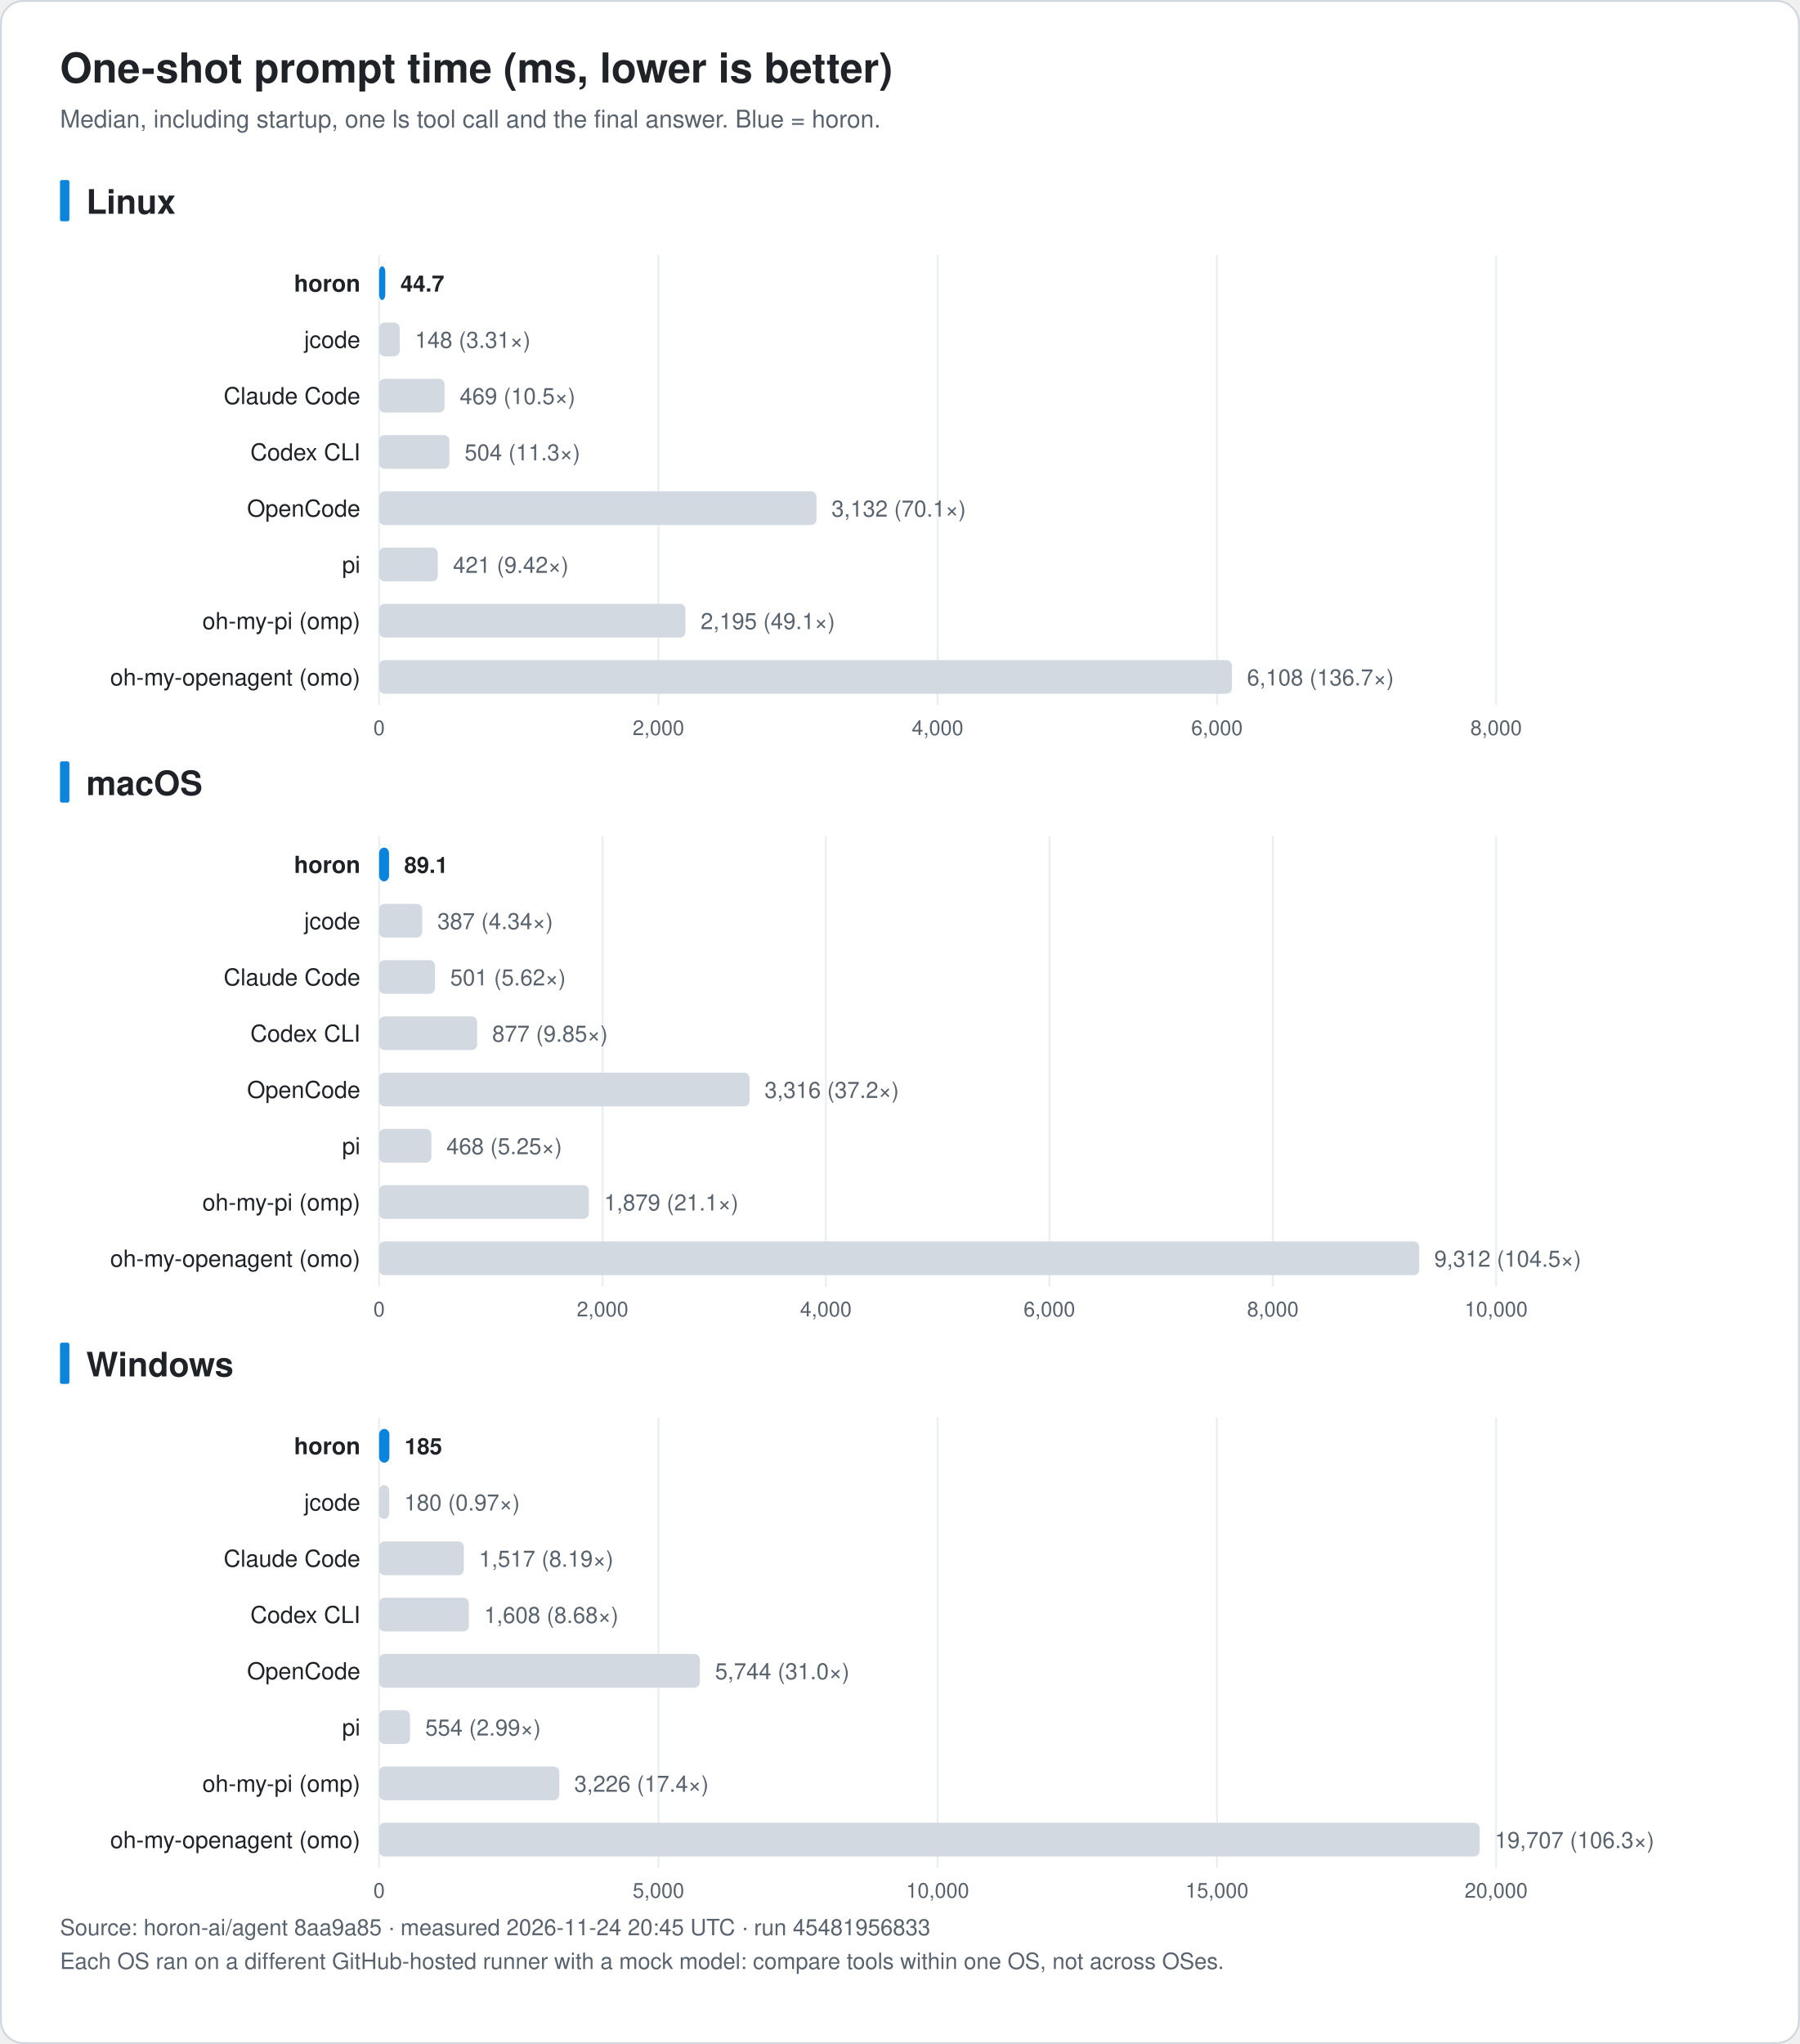
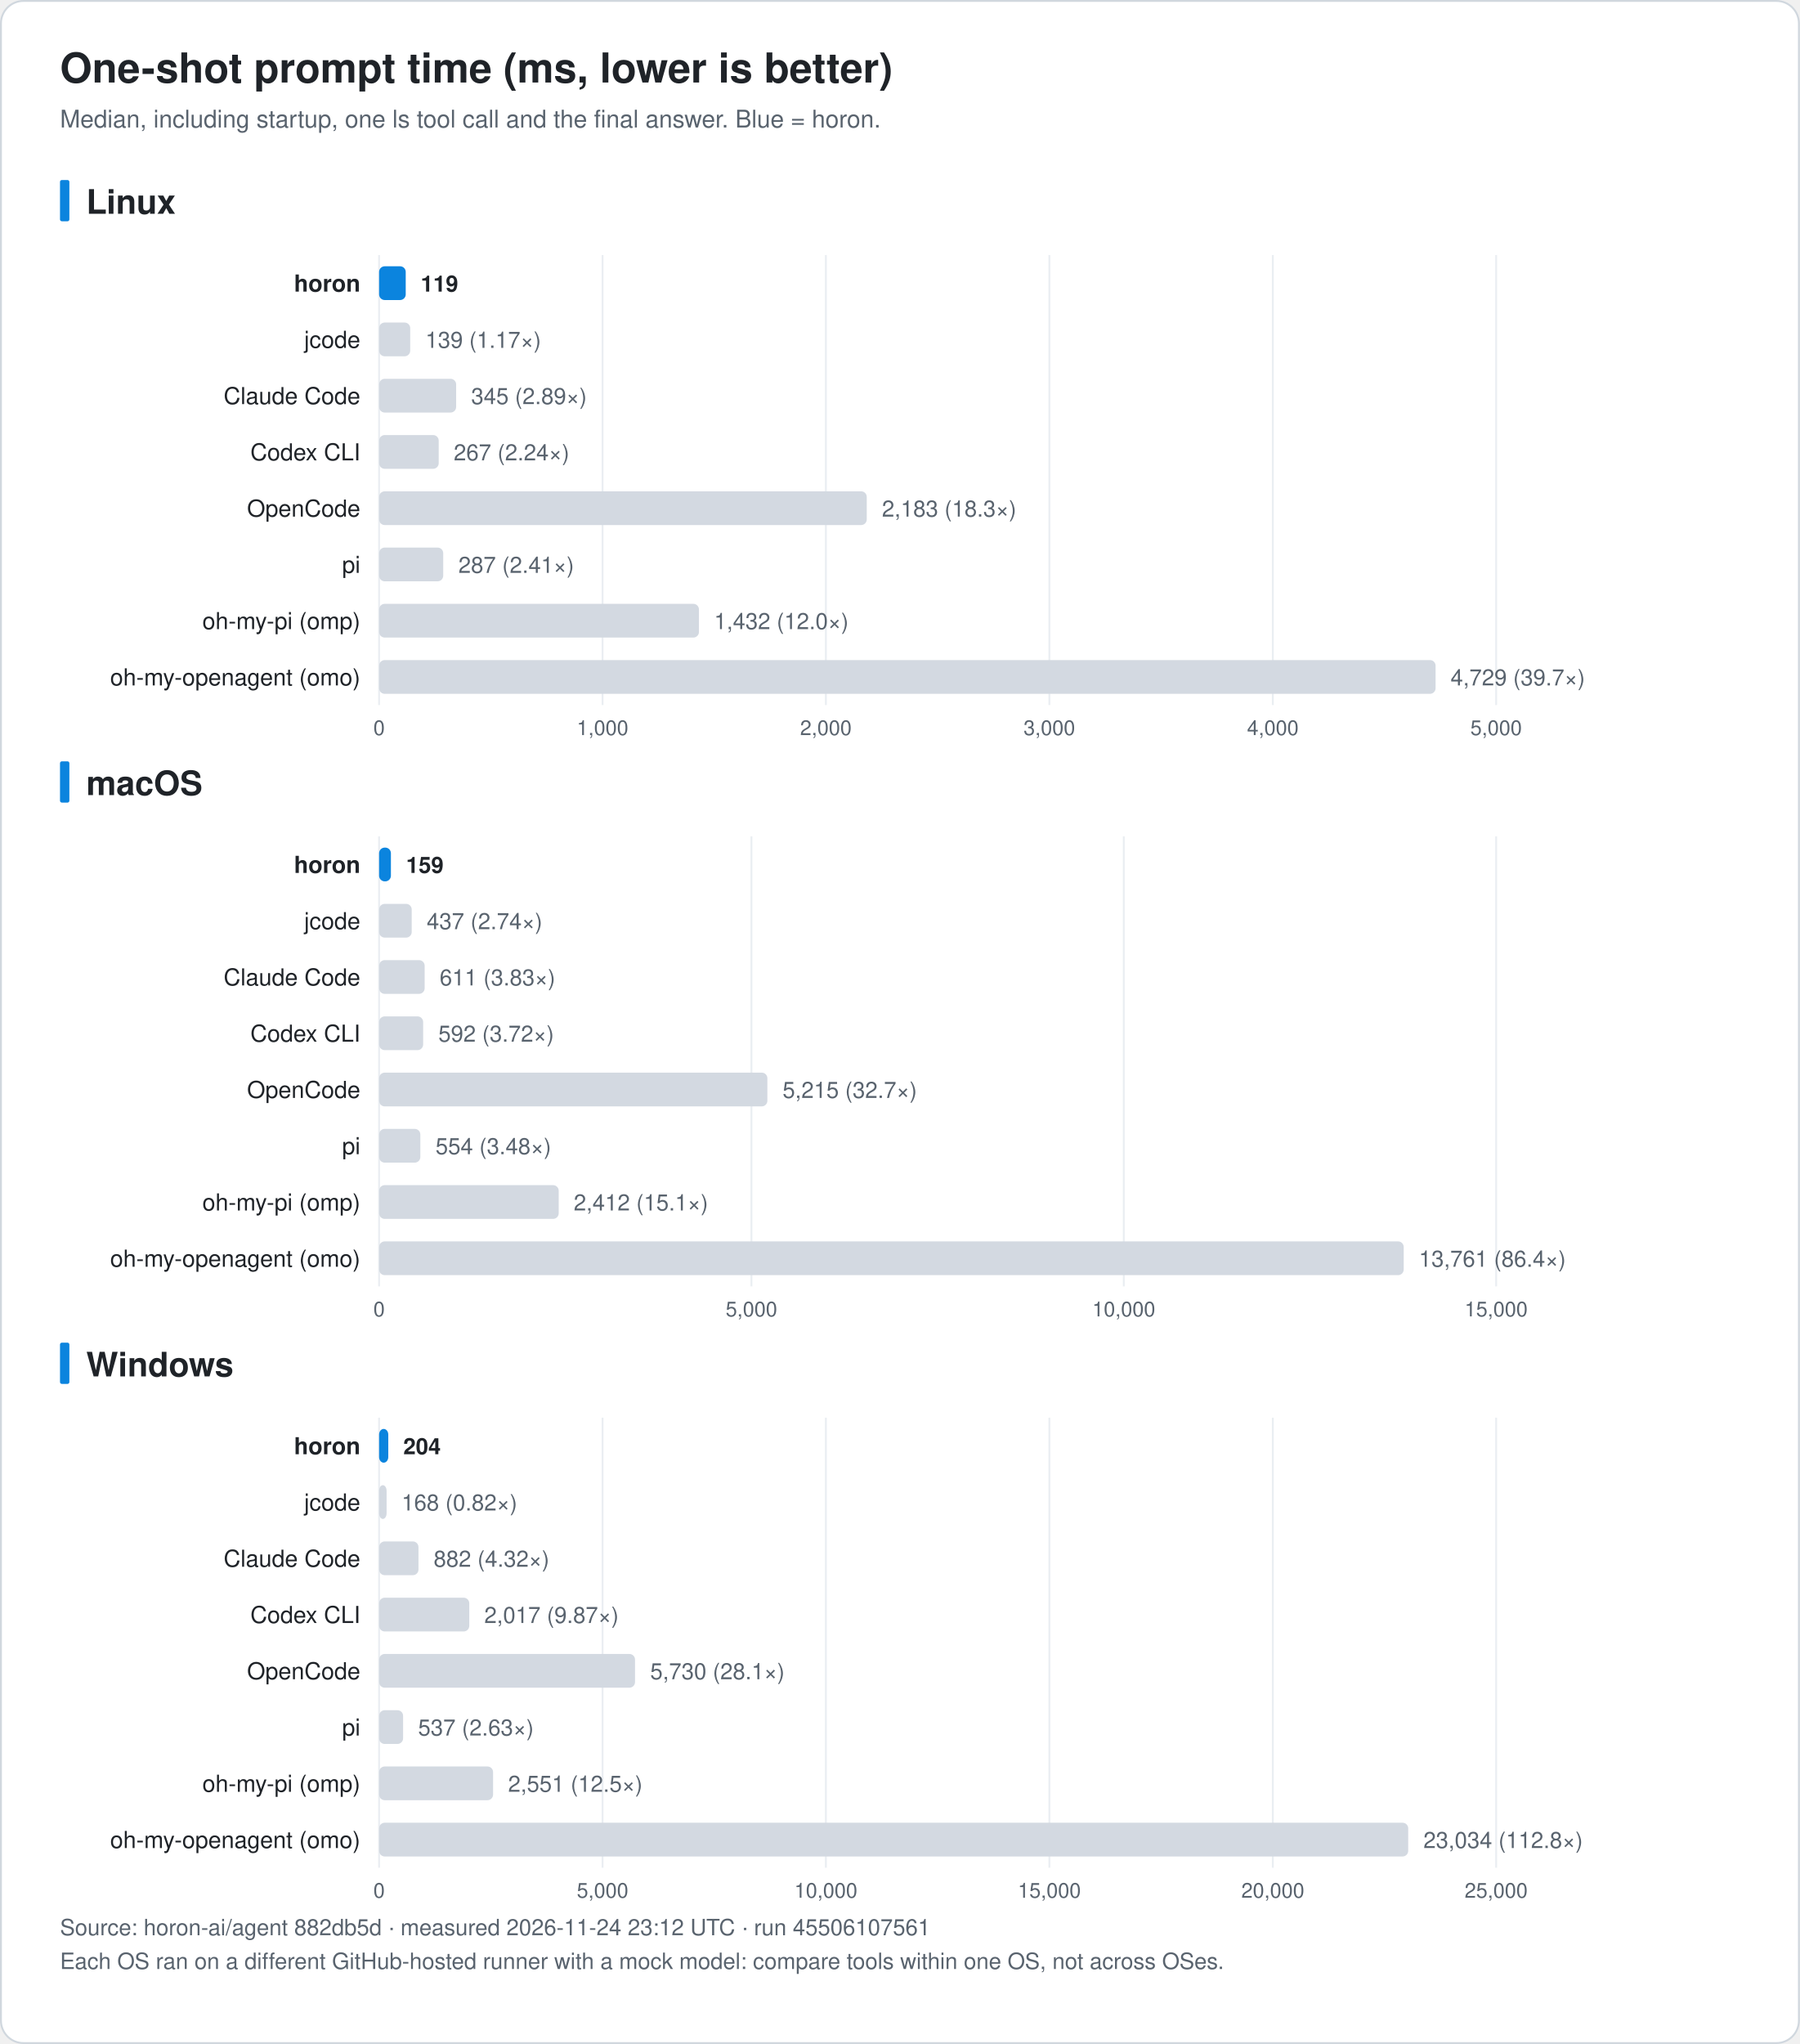
<svg xmlns="http://www.w3.org/2000/svg" width="960" height="1090" viewBox="0 0 960 1090" font-family="-apple-system, BlinkMacSystemFont, 'Segoe UI', 'Noto Sans KR', 'Apple SD Gothic Neo', Helvetica, Arial, sans-serif" role="img">
  <rect x="0.5" y="0.5" width="959" height="1089" rx="12" fill="#ffffff" stroke="#d0d7de" />
  <text x="32.0" y="44.0" font-size="22" fill="#1f2328" text-anchor="start" font-weight="bold">One-shot prompt time (ms, lower is better)</text>
  <text x="32.0" y="68.0" font-size="13" fill="#59636e" text-anchor="start" font-weight="normal">Median, including startup, one ls tool call and the final answer. Blue = horon.</text>
  <rect x="32" y="96.0" width="5" height="22" rx="1" fill="#0b84de" />
  <text x="46.0" y="114.0" font-size="18" fill="#1f2328" text-anchor="start" font-weight="bold">Linux</text>
  <line x1="202.2" y1="136.0" x2="202.2" y2="376.0" stroke="#eaeef2" />
  <text x="202.2" y="392.0" font-size="11" fill="#59636e" text-anchor="middle" font-weight="normal">0</text>
-   <line x1="351.2" y1="136.0" x2="351.2" y2="376.0" stroke="#eaeef2" />
-   <text x="351.2" y="392.0" font-size="11" fill="#59636e" text-anchor="middle" font-weight="normal">2,000</text>
-   <line x1="500.1" y1="136.0" x2="500.1" y2="376.0" stroke="#eaeef2" />
-   <text x="500.1" y="392.0" font-size="11" fill="#59636e" text-anchor="middle" font-weight="normal">4,000</text>
-   <line x1="649.1" y1="136.0" x2="649.1" y2="376.0" stroke="#eaeef2" />
-   <text x="649.1" y="392.0" font-size="11" fill="#59636e" text-anchor="middle" font-weight="normal">6,000</text>
+   <line x1="321.4" y1="136.0" x2="321.4" y2="376.0" stroke="#eaeef2" />
+   <text x="321.4" y="392.0" font-size="11" fill="#59636e" text-anchor="middle" font-weight="normal">1,000</text>
+   <line x1="440.5" y1="136.0" x2="440.5" y2="376.0" stroke="#eaeef2" />
+   <text x="440.5" y="392.0" font-size="11" fill="#59636e" text-anchor="middle" font-weight="normal">2,000</text>
+   <line x1="559.7" y1="136.0" x2="559.7" y2="376.0" stroke="#eaeef2" />
+   <text x="559.7" y="392.0" font-size="11" fill="#59636e" text-anchor="middle" font-weight="normal">3,000</text>
+   <line x1="678.9" y1="136.0" x2="678.9" y2="376.0" stroke="#eaeef2" />
+   <text x="678.9" y="392.0" font-size="11" fill="#59636e" text-anchor="middle" font-weight="normal">4,000</text>
  <line x1="798.0" y1="136.0" x2="798.0" y2="376.0" stroke="#eaeef2" />
-   <text x="798.0" y="392.0" font-size="11" fill="#59636e" text-anchor="middle" font-weight="normal">8,000</text>
+   <text x="798.0" y="392.0" font-size="11" fill="#59636e" text-anchor="middle" font-weight="normal">5,000</text>
  <text x="192.2" y="155.5" font-size="12.5" fill="#1f2328" text-anchor="end" font-weight="bold">horon</text>
-   <rect x="202.2" y="142.0" width="3.3" height="18" rx="3" fill="#0b84de" />
-   <text x="213.6" y="155.5" font-size="12" fill="#1f2328" text-anchor="start" font-weight="bold">44.7</text>
+   <rect x="202.2" y="142.0" width="14.2" height="18" rx="3" fill="#0b84de" />
+   <text x="224.4" y="155.5" font-size="12" fill="#1f2328" text-anchor="start" font-weight="bold">119</text>
  <text x="192.2" y="185.5" font-size="12.5" fill="#1f2328" text-anchor="end" font-weight="normal">jcode</text>
-   <rect x="202.2" y="172.0" width="11.0" height="18" rx="3" fill="#d3d9e1" />
-   <text x="221.3" y="185.5" font-size="12" fill="#59636e" text-anchor="start" font-weight="normal">148 (3.31×)</text>
+   <rect x="202.2" y="172.0" width="16.6" height="18" rx="3" fill="#d3d9e1" />
+   <text x="226.9" y="185.5" font-size="12" fill="#59636e" text-anchor="start" font-weight="normal">139 (1.17×)</text>
  <text x="192.2" y="215.5" font-size="12.5" fill="#1f2328" text-anchor="end" font-weight="normal">Claude Code</text>
-   <rect x="202.2" y="202.0" width="34.9" height="18" rx="3" fill="#d3d9e1" />
-   <text x="245.2" y="215.5" font-size="12" fill="#59636e" text-anchor="start" font-weight="normal">469 (10.5×)</text>
+   <rect x="202.2" y="202.0" width="41.1" height="18" rx="3" fill="#d3d9e1" />
+   <text x="251.3" y="215.5" font-size="12" fill="#59636e" text-anchor="start" font-weight="normal">345 (2.89×)</text>
  <text x="192.2" y="245.5" font-size="12.5" fill="#1f2328" text-anchor="end" font-weight="normal">Codex CLI</text>
-   <rect x="202.2" y="232.0" width="37.5" height="18" rx="3" fill="#d3d9e1" />
-   <text x="247.8" y="245.5" font-size="12" fill="#59636e" text-anchor="start" font-weight="normal">504 (11.3×)</text>
+   <rect x="202.2" y="232.0" width="31.8" height="18" rx="3" fill="#d3d9e1" />
+   <text x="242.0" y="245.5" font-size="12" fill="#59636e" text-anchor="start" font-weight="normal">267 (2.24×)</text>
  <text x="192.2" y="275.5" font-size="12.5" fill="#1f2328" text-anchor="end" font-weight="normal">OpenCode</text>
-   <rect x="202.2" y="262.0" width="233.3" height="18" rx="3" fill="#d3d9e1" />
-   <text x="443.5" y="275.5" font-size="12" fill="#59636e" text-anchor="start" font-weight="normal">3,132 (70.1×)</text>
+   <rect x="202.2" y="262.0" width="260.1" height="18" rx="3" fill="#d3d9e1" />
+   <text x="470.4" y="275.5" font-size="12" fill="#59636e" text-anchor="start" font-weight="normal">2,183 (18.3×)</text>
  <text x="192.2" y="305.5" font-size="12.5" fill="#1f2328" text-anchor="end" font-weight="normal">pi</text>
-   <rect x="202.2" y="292.0" width="31.3" height="18" rx="3" fill="#d3d9e1" />
-   <text x="241.6" y="305.5" font-size="12" fill="#59636e" text-anchor="start" font-weight="normal">421 (9.42×)</text>
+   <rect x="202.2" y="292.0" width="34.2" height="18" rx="3" fill="#d3d9e1" />
+   <text x="244.5" y="305.5" font-size="12" fill="#59636e" text-anchor="start" font-weight="normal">287 (2.41×)</text>
  <text x="192.2" y="335.5" font-size="12.5" fill="#1f2328" text-anchor="end" font-weight="normal">oh-my-pi (omp)</text>
-   <rect x="202.2" y="322.0" width="163.4" height="18" rx="3" fill="#d3d9e1" />
-   <text x="373.7" y="335.5" font-size="12" fill="#59636e" text-anchor="start" font-weight="normal">2,195 (49.1×)</text>
+   <rect x="202.2" y="322.0" width="170.6" height="18" rx="3" fill="#d3d9e1" />
+   <text x="380.9" y="335.5" font-size="12" fill="#59636e" text-anchor="start" font-weight="normal">1,432 (12.0×)</text>
  <text x="192.2" y="365.5" font-size="12.5" fill="#1f2328" text-anchor="end" font-weight="normal">oh-my-openagent (omo)</text>
-   <rect x="202.2" y="352.0" width="454.9" height="18" rx="3" fill="#d3d9e1" />
-   <text x="665.1" y="365.5" font-size="12" fill="#59636e" text-anchor="start" font-weight="normal">6,108 (136.7×)</text>
+   <rect x="202.2" y="352.0" width="563.5" height="18" rx="3" fill="#d3d9e1" />
+   <text x="773.7" y="365.5" font-size="12" fill="#59636e" text-anchor="start" font-weight="normal">4,729 (39.7×)</text>
  <rect x="32" y="406.0" width="5" height="22" rx="1" fill="#0b84de" />
  <text x="46.0" y="424.0" font-size="18" fill="#1f2328" text-anchor="start" font-weight="bold">macOS</text>
  <line x1="202.2" y1="446.0" x2="202.2" y2="686.0" stroke="#eaeef2" />
  <text x="202.2" y="702.0" font-size="11" fill="#59636e" text-anchor="middle" font-weight="normal">0</text>
-   <line x1="321.4" y1="446.0" x2="321.4" y2="686.0" stroke="#eaeef2" />
-   <text x="321.4" y="702.0" font-size="11" fill="#59636e" text-anchor="middle" font-weight="normal">2,000</text>
-   <line x1="440.5" y1="446.0" x2="440.5" y2="686.0" stroke="#eaeef2" />
-   <text x="440.5" y="702.0" font-size="11" fill="#59636e" text-anchor="middle" font-weight="normal">4,000</text>
-   <line x1="559.7" y1="446.0" x2="559.7" y2="686.0" stroke="#eaeef2" />
-   <text x="559.7" y="702.0" font-size="11" fill="#59636e" text-anchor="middle" font-weight="normal">6,000</text>
-   <line x1="678.9" y1="446.0" x2="678.9" y2="686.0" stroke="#eaeef2" />
-   <text x="678.9" y="702.0" font-size="11" fill="#59636e" text-anchor="middle" font-weight="normal">8,000</text>
+   <line x1="400.8" y1="446.0" x2="400.8" y2="686.0" stroke="#eaeef2" />
+   <text x="400.8" y="702.0" font-size="11" fill="#59636e" text-anchor="middle" font-weight="normal">5,000</text>
+   <line x1="599.4" y1="446.0" x2="599.4" y2="686.0" stroke="#eaeef2" />
+   <text x="599.4" y="702.0" font-size="11" fill="#59636e" text-anchor="middle" font-weight="normal">10,000</text>
  <line x1="798.0" y1="446.0" x2="798.0" y2="686.0" stroke="#eaeef2" />
-   <text x="798.0" y="702.0" font-size="11" fill="#59636e" text-anchor="middle" font-weight="normal">10,000</text>
+   <text x="798.0" y="702.0" font-size="11" fill="#59636e" text-anchor="middle" font-weight="normal">15,000</text>
  <text x="192.2" y="465.5" font-size="12.5" fill="#1f2328" text-anchor="end" font-weight="bold">horon</text>
-   <rect x="202.2" y="452.0" width="5.3" height="18" rx="3" fill="#0b84de" />
-   <text x="215.6" y="465.5" font-size="12" fill="#1f2328" text-anchor="start" font-weight="bold">89.1</text>
+   <rect x="202.2" y="452.0" width="6.3" height="18" rx="3" fill="#0b84de" />
+   <text x="216.6" y="465.5" font-size="12" fill="#1f2328" text-anchor="start" font-weight="bold">159</text>
  <text x="192.2" y="495.5" font-size="12.5" fill="#1f2328" text-anchor="end" font-weight="normal">jcode</text>
-   <rect x="202.2" y="482.0" width="23.0" height="18" rx="3" fill="#d3d9e1" />
-   <text x="233.3" y="495.5" font-size="12" fill="#59636e" text-anchor="start" font-weight="normal">387 (4.34×)</text>
+   <rect x="202.2" y="482.0" width="17.4" height="18" rx="3" fill="#d3d9e1" />
+   <text x="227.6" y="495.5" font-size="12" fill="#59636e" text-anchor="start" font-weight="normal">437 (2.74×)</text>
  <text x="192.2" y="525.5" font-size="12.5" fill="#1f2328" text-anchor="end" font-weight="normal">Claude Code</text>
-   <rect x="202.2" y="512.0" width="29.8" height="18" rx="3" fill="#d3d9e1" />
-   <text x="240.1" y="525.5" font-size="12" fill="#59636e" text-anchor="start" font-weight="normal">501 (5.62×)</text>
+   <rect x="202.2" y="512.0" width="24.3" height="18" rx="3" fill="#d3d9e1" />
+   <text x="234.5" y="525.5" font-size="12" fill="#59636e" text-anchor="start" font-weight="normal">611 (3.83×)</text>
  <text x="192.2" y="555.5" font-size="12.5" fill="#1f2328" text-anchor="end" font-weight="normal">Codex CLI</text>
-   <rect x="202.2" y="542.0" width="52.3" height="18" rx="3" fill="#d3d9e1" />
-   <text x="262.5" y="555.5" font-size="12" fill="#59636e" text-anchor="start" font-weight="normal">877 (9.85×)</text>
+   <rect x="202.2" y="542.0" width="23.5" height="18" rx="3" fill="#d3d9e1" />
+   <text x="233.8" y="555.5" font-size="12" fill="#59636e" text-anchor="start" font-weight="normal">592 (3.72×)</text>
  <text x="192.2" y="585.5" font-size="12.5" fill="#1f2328" text-anchor="end" font-weight="normal">OpenCode</text>
-   <rect x="202.2" y="572.0" width="197.6" height="18" rx="3" fill="#d3d9e1" />
-   <text x="407.8" y="585.5" font-size="12" fill="#59636e" text-anchor="start" font-weight="normal">3,316 (37.2×)</text>
+   <rect x="202.2" y="572.0" width="207.1" height="18" rx="3" fill="#d3d9e1" />
+   <text x="417.4" y="585.5" font-size="12" fill="#59636e" text-anchor="start" font-weight="normal">5,215 (32.7×)</text>
  <text x="192.2" y="615.5" font-size="12.5" fill="#1f2328" text-anchor="end" font-weight="normal">pi</text>
-   <rect x="202.2" y="602.0" width="27.9" height="18" rx="3" fill="#d3d9e1" />
-   <text x="238.1" y="615.5" font-size="12" fill="#59636e" text-anchor="start" font-weight="normal">468 (5.25×)</text>
+   <rect x="202.2" y="602.0" width="22.0" height="18" rx="3" fill="#d3d9e1" />
+   <text x="232.3" y="615.5" font-size="12" fill="#59636e" text-anchor="start" font-weight="normal">554 (3.48×)</text>
  <text x="192.2" y="645.5" font-size="12.5" fill="#1f2328" text-anchor="end" font-weight="normal">oh-my-pi (omp)</text>
-   <rect x="202.2" y="632.0" width="111.9" height="18" rx="3" fill="#d3d9e1" />
-   <text x="322.2" y="645.5" font-size="12" fill="#59636e" text-anchor="start" font-weight="normal">1,879 (21.1×)</text>
+   <rect x="202.2" y="632.0" width="95.8" height="18" rx="3" fill="#d3d9e1" />
+   <text x="306.0" y="645.5" font-size="12" fill="#59636e" text-anchor="start" font-weight="normal">2,412 (15.1×)</text>
  <text x="192.2" y="675.5" font-size="12.5" fill="#1f2328" text-anchor="end" font-weight="normal">oh-my-openagent (omo)</text>
-   <rect x="202.2" y="662.0" width="554.8" height="18" rx="3" fill="#d3d9e1" />
-   <text x="765.0" y="675.5" font-size="12" fill="#59636e" text-anchor="start" font-weight="normal">9,312 (104.5×)</text>
+   <rect x="202.2" y="662.0" width="546.5" height="18" rx="3" fill="#d3d9e1" />
+   <text x="756.8" y="675.5" font-size="12" fill="#59636e" text-anchor="start" font-weight="normal">13,761 (86.4×)</text>
  <rect x="32" y="716.0" width="5" height="22" rx="1" fill="#0b84de" />
  <text x="46.0" y="734.0" font-size="18" fill="#1f2328" text-anchor="start" font-weight="bold">Windows</text>
  <line x1="202.2" y1="756.0" x2="202.2" y2="996.0" stroke="#eaeef2" />
  <text x="202.2" y="1012.0" font-size="11" fill="#59636e" text-anchor="middle" font-weight="normal">0</text>
-   <line x1="351.2" y1="756.0" x2="351.2" y2="996.0" stroke="#eaeef2" />
-   <text x="351.2" y="1012.0" font-size="11" fill="#59636e" text-anchor="middle" font-weight="normal">5,000</text>
-   <line x1="500.1" y1="756.0" x2="500.1" y2="996.0" stroke="#eaeef2" />
-   <text x="500.1" y="1012.0" font-size="11" fill="#59636e" text-anchor="middle" font-weight="normal">10,000</text>
-   <line x1="649.1" y1="756.0" x2="649.1" y2="996.0" stroke="#eaeef2" />
-   <text x="649.1" y="1012.0" font-size="11" fill="#59636e" text-anchor="middle" font-weight="normal">15,000</text>
+   <line x1="321.4" y1="756.0" x2="321.4" y2="996.0" stroke="#eaeef2" />
+   <text x="321.4" y="1012.0" font-size="11" fill="#59636e" text-anchor="middle" font-weight="normal">5,000</text>
+   <line x1="440.5" y1="756.0" x2="440.5" y2="996.0" stroke="#eaeef2" />
+   <text x="440.5" y="1012.0" font-size="11" fill="#59636e" text-anchor="middle" font-weight="normal">10,000</text>
+   <line x1="559.7" y1="756.0" x2="559.7" y2="996.0" stroke="#eaeef2" />
+   <text x="559.7" y="1012.0" font-size="11" fill="#59636e" text-anchor="middle" font-weight="normal">15,000</text>
+   <line x1="678.9" y1="756.0" x2="678.9" y2="996.0" stroke="#eaeef2" />
+   <text x="678.9" y="1012.0" font-size="11" fill="#59636e" text-anchor="middle" font-weight="normal">20,000</text>
  <line x1="798.0" y1="756.0" x2="798.0" y2="996.0" stroke="#eaeef2" />
-   <text x="798.0" y="1012.0" font-size="11" fill="#59636e" text-anchor="middle" font-weight="normal">20,000</text>
+   <text x="798.0" y="1012.0" font-size="11" fill="#59636e" text-anchor="middle" font-weight="normal">25,000</text>
  <text x="192.2" y="775.5" font-size="12.5" fill="#1f2328" text-anchor="end" font-weight="bold">horon</text>
-   <rect x="202.2" y="762.0" width="5.5" height="18" rx="3" fill="#0b84de" />
-   <text x="215.8" y="775.5" font-size="12" fill="#1f2328" text-anchor="start" font-weight="bold">185</text>
+   <rect x="202.2" y="762.0" width="4.9" height="18" rx="3" fill="#0b84de" />
+   <text x="215.1" y="775.5" font-size="12" fill="#1f2328" text-anchor="start" font-weight="bold">204</text>
  <text x="192.2" y="805.5" font-size="12.5" fill="#1f2328" text-anchor="end" font-weight="normal">jcode</text>
-   <rect x="202.2" y="792.0" width="5.4" height="18" rx="3" fill="#d3d9e1" />
-   <text x="215.6" y="805.5" font-size="12" fill="#59636e" text-anchor="start" font-weight="normal">180 (0.97×)</text>
+   <rect x="202.2" y="792.0" width="4.0" height="18" rx="3" fill="#d3d9e1" />
+   <text x="214.2" y="805.5" font-size="12" fill="#59636e" text-anchor="start" font-weight="normal">168 (0.82×)</text>
  <text x="192.2" y="835.5" font-size="12.5" fill="#1f2328" text-anchor="end" font-weight="normal">Claude Code</text>
-   <rect x="202.2" y="822.0" width="45.2" height="18" rx="3" fill="#d3d9e1" />
-   <text x="255.5" y="835.5" font-size="12" fill="#59636e" text-anchor="start" font-weight="normal">1,517 (8.19×)</text>
+   <rect x="202.2" y="822.0" width="21.0" height="18" rx="3" fill="#d3d9e1" />
+   <text x="231.3" y="835.5" font-size="12" fill="#59636e" text-anchor="start" font-weight="normal">882 (4.32×)</text>
  <text x="192.2" y="865.5" font-size="12.5" fill="#1f2328" text-anchor="end" font-weight="normal">Codex CLI</text>
-   <rect x="202.2" y="852.0" width="47.9" height="18" rx="3" fill="#d3d9e1" />
-   <text x="258.2" y="865.5" font-size="12" fill="#59636e" text-anchor="start" font-weight="normal">1,608 (8.68×)</text>
+   <rect x="202.2" y="852.0" width="48.1" height="18" rx="3" fill="#d3d9e1" />
+   <text x="258.3" y="865.5" font-size="12" fill="#59636e" text-anchor="start" font-weight="normal">2,017 (9.87×)</text>
  <text x="192.2" y="895.5" font-size="12.5" fill="#1f2328" text-anchor="end" font-weight="normal">OpenCode</text>
-   <rect x="202.2" y="882.0" width="171.1" height="18" rx="3" fill="#d3d9e1" />
-   <text x="381.4" y="895.5" font-size="12" fill="#59636e" text-anchor="start" font-weight="normal">5,744 (31.0×)</text>
+   <rect x="202.2" y="882.0" width="136.5" height="18" rx="3" fill="#d3d9e1" />
+   <text x="346.8" y="895.5" font-size="12" fill="#59636e" text-anchor="start" font-weight="normal">5,730 (28.1×)</text>
  <text x="192.2" y="925.5" font-size="12.5" fill="#1f2328" text-anchor="end" font-weight="normal">pi</text>
-   <rect x="202.2" y="912.0" width="16.5" height="18" rx="3" fill="#d3d9e1" />
-   <text x="226.8" y="925.5" font-size="12" fill="#59636e" text-anchor="start" font-weight="normal">554 (2.99×)</text>
+   <rect x="202.2" y="912.0" width="12.8" height="18" rx="3" fill="#d3d9e1" />
+   <text x="223.0" y="925.5" font-size="12" fill="#59636e" text-anchor="start" font-weight="normal">537 (2.63×)</text>
  <text x="192.2" y="955.5" font-size="12.5" fill="#1f2328" text-anchor="end" font-weight="normal">oh-my-pi (omp)</text>
-   <rect x="202.2" y="942.0" width="96.1" height="18" rx="3" fill="#d3d9e1" />
-   <text x="306.3" y="955.5" font-size="12" fill="#59636e" text-anchor="start" font-weight="normal">3,226 (17.4×)</text>
+   <rect x="202.2" y="942.0" width="60.8" height="18" rx="3" fill="#d3d9e1" />
+   <text x="271.0" y="955.5" font-size="12" fill="#59636e" text-anchor="start" font-weight="normal">2,551 (12.5×)</text>
  <text x="192.2" y="985.5" font-size="12.5" fill="#1f2328" text-anchor="end" font-weight="normal">oh-my-openagent (omo)</text>
-   <rect x="202.2" y="972.0" width="587.0" height="18" rx="3" fill="#d3d9e1" />
-   <text x="797.3" y="985.5" font-size="12" fill="#59636e" text-anchor="start" font-weight="normal">19,707 (106.3×)</text>
-   <text x="32.0" y="1032.0" font-size="12" fill="#59636e" text-anchor="start" font-weight="normal">Source: horon-ai/agent 8aa9a85 · measured 2026-11-24 20:45 UTC · run 45481956833</text>
+   <rect x="202.2" y="972.0" width="548.9" height="18" rx="3" fill="#d3d9e1" />
+   <text x="759.2" y="985.5" font-size="12" fill="#59636e" text-anchor="start" font-weight="normal">23,034 (112.8×)</text>
+   <text x="32.0" y="1032.0" font-size="12" fill="#59636e" text-anchor="start" font-weight="normal">Source: horon-ai/agent 882db5d · measured 2026-11-24 23:12 UTC · run 45506107561</text>
  <text x="32.0" y="1050.0" font-size="12" fill="#59636e" text-anchor="start" font-weight="normal">Each OS ran on a different GitHub-hosted runner with a mock model: compare tools within one OS, not across OSes.</text>
</svg>
